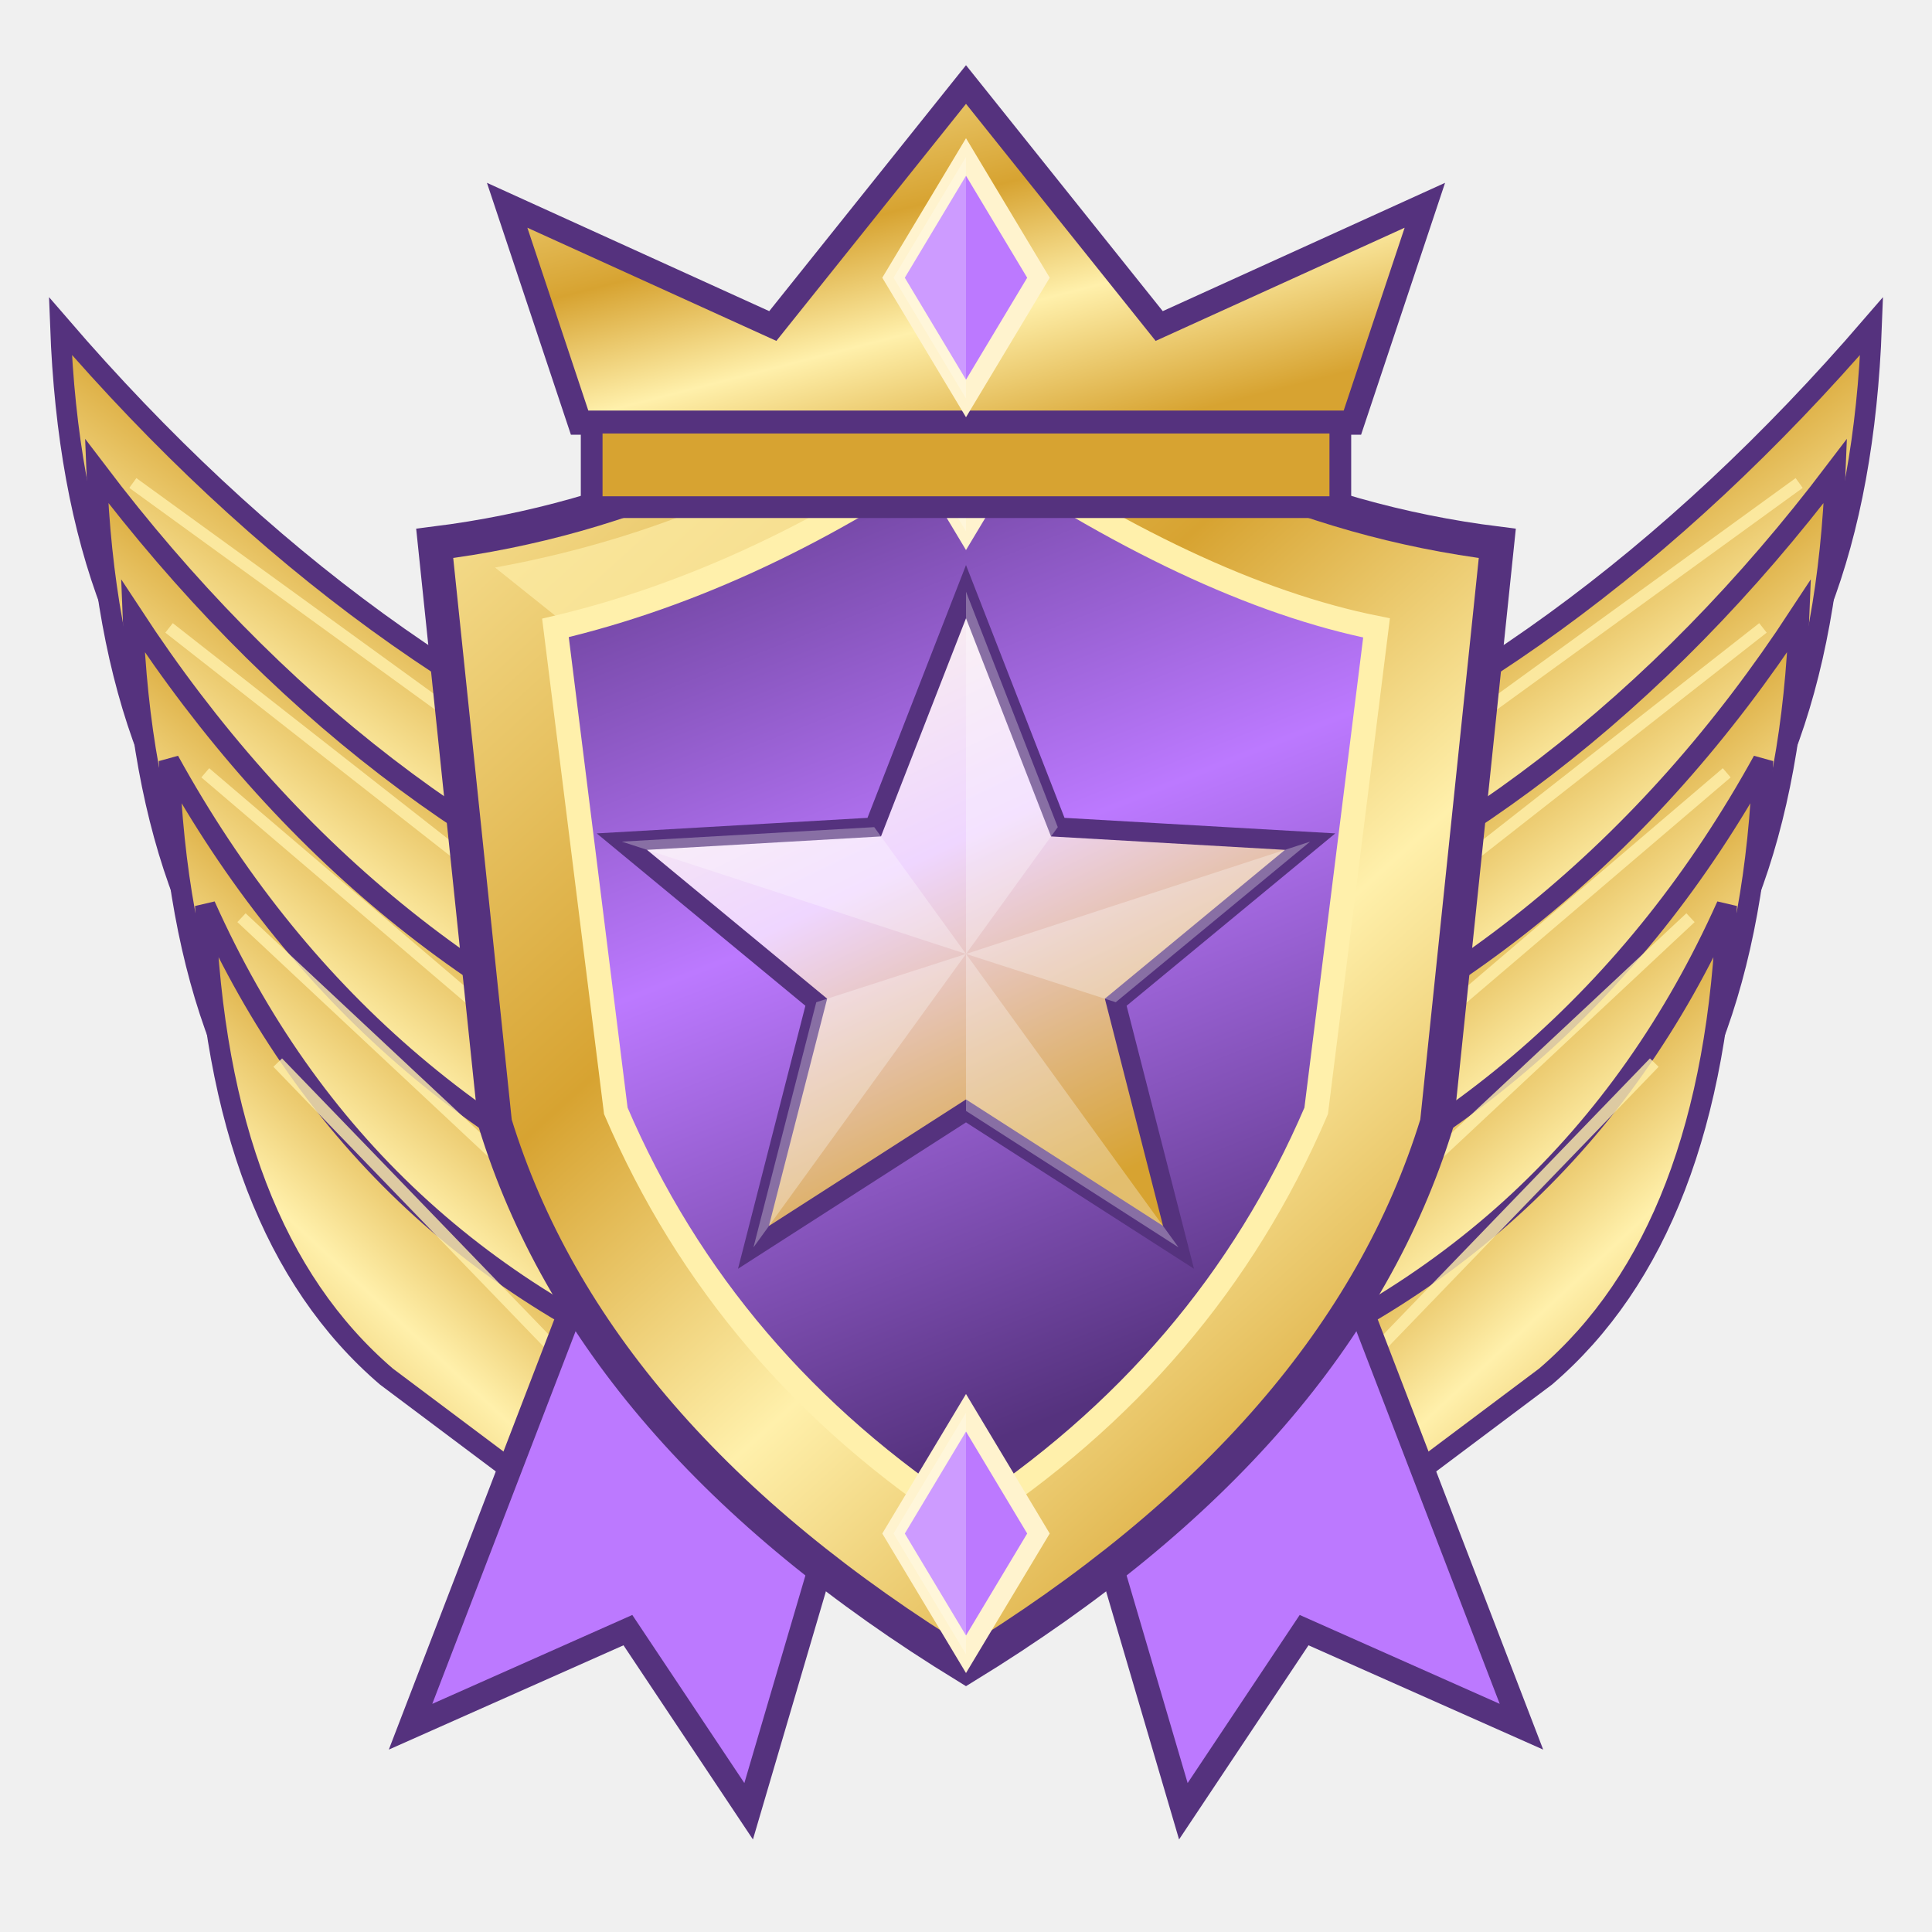
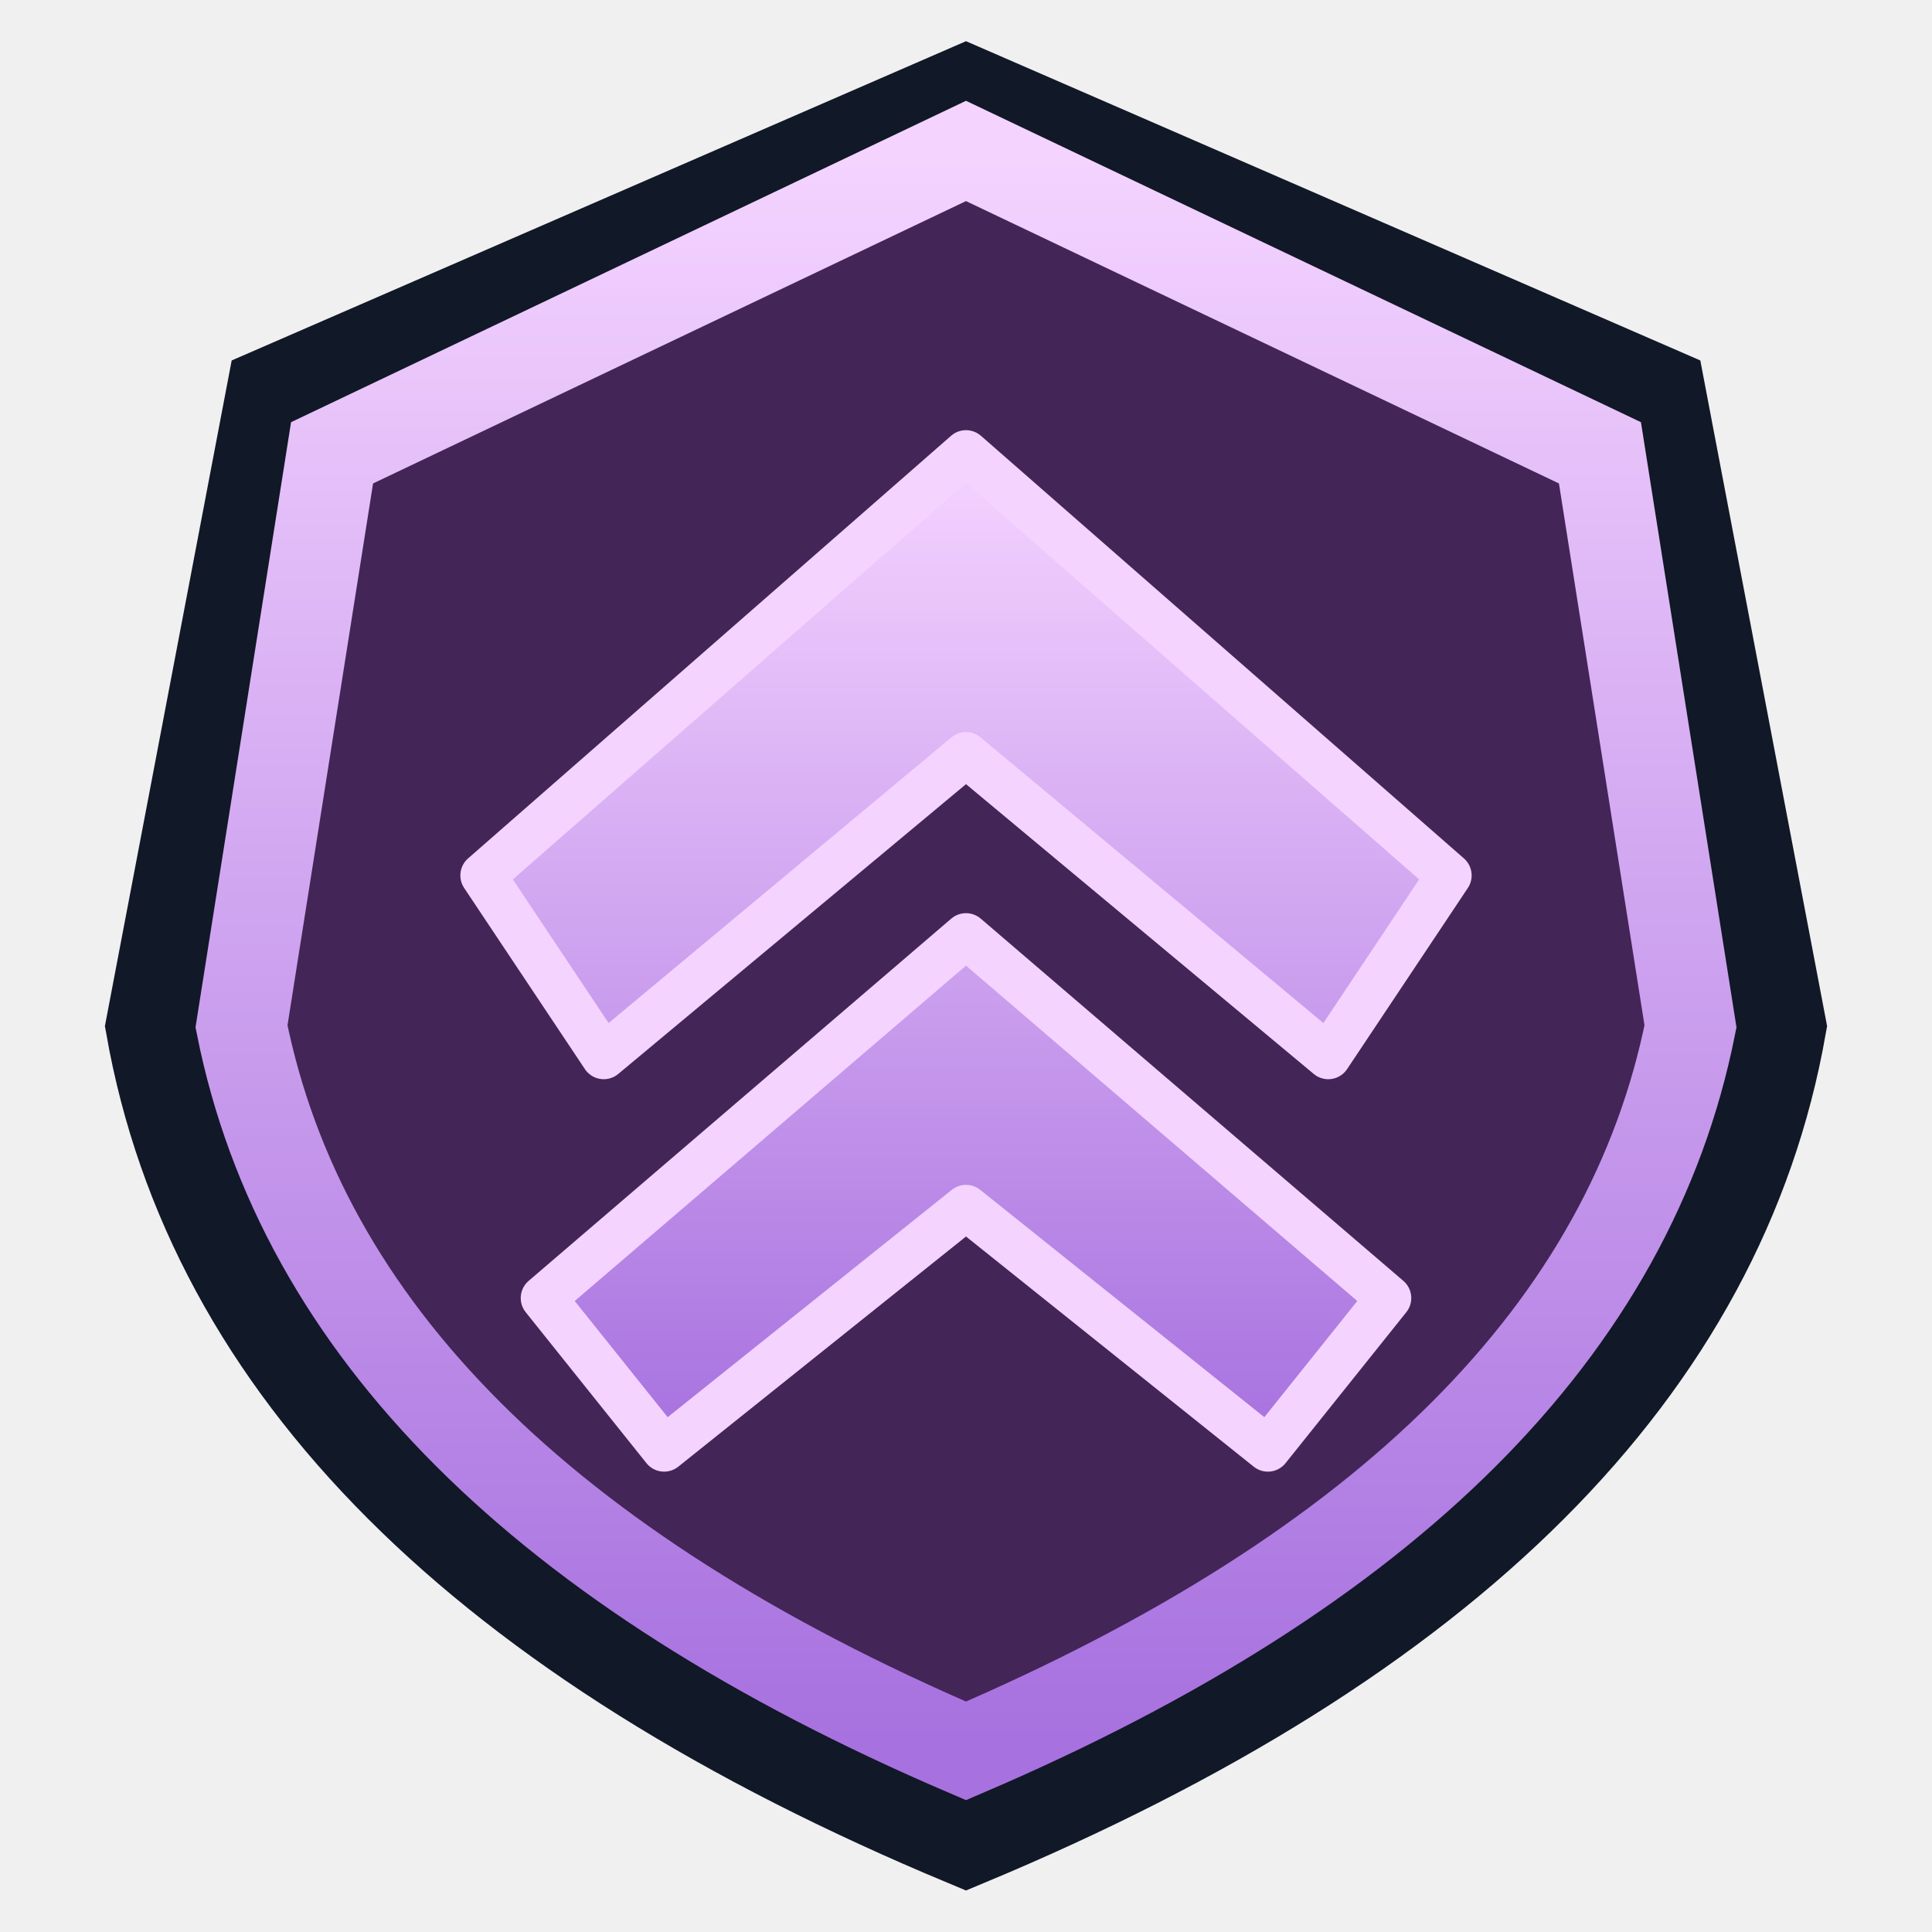
- <svg xmlns="http://www.w3.org/2000/svg" viewBox="0 0 160 160">
+ <svg xmlns="http://www.w3.org/2000/svg" viewBox="0 0 64 64">
  <defs>
-     <linearGradient id="metal" x2=".7" y2="1">
-       <stop stop-color="#fff0ab" />
-       <stop offset=".45" stop-color="#d7a331" />
-       <stop offset=".7" stop-color="#fff0ab" />
-       <stop offset="1" stop-color="#d7a331" />
-     </linearGradient>
-     <linearGradient id="field" x2=".3" y2="1">
-       <stop stop-color="#55327e" />
-       <stop offset=".5" stop-color="#bc79ff" />
-       <stop offset="1" stop-color="#55327e" />
-     </linearGradient>
-     <linearGradient id="star" x2=".5" y2="1">
-       <stop stop-color="#fffde5" />
-       <stop offset=".5" stop-color="#efd6ff" />
-       <stop offset="1" stop-color="#d7a331" />
+     <linearGradient id="metal" x2="0" y2="1">
+       <stop stop-color="#f4d3ff" />
+       <stop offset="1" stop-color="#a771df" />
    </linearGradient>
  </defs>
-   <g transform="translate(80 80) scale(1) translate(-80 -80)">
-     <g transform="translate(80 0) scale(-1 1)">
-       <path d="M20 67Q50 56 75 27Q74 54 60 66L24 84Z" fill="url(#metal)" stroke="#55327e" stroke-width="1.7" />
-       <path d="M29 69L69 40" stroke="#fff0ab" stroke-width="1" opacity=".8" />
-       <path d="M20 79Q50 68 72 39Q71 66 57 78L24 96Z" fill="url(#metal)" stroke="#55327e" stroke-width="1.7" />
-       <path d="M29 81L66 52" stroke="#fff0ab" stroke-width="1" opacity=".8" />
-       <path d="M20 91Q50 80 69 51Q68 78 54 90L24 108Z" fill="url(#metal)" stroke="#55327e" stroke-width="1.7" />
-       <path d="M29 93L63 64" stroke="#fff0ab" stroke-width="1" opacity=".8" />
-       <path d="M20 103Q50 92 66 63Q65 90 51 102L24 120Z" fill="url(#metal)" stroke="#55327e" stroke-width="1.7" />
-       <path d="M29 105L60 76" stroke="#fff0ab" stroke-width="1" opacity=".8" />
-       <path d="M20 115Q50 104 63 75Q62 102 48 114L24 132Z" fill="url(#metal)" stroke="#55327e" stroke-width="1.7" />
-       <path d="M29 117L57 88" stroke="#fff0ab" stroke-width="1" opacity=".8" />
-     </g>
-     <g transform="translate(80 0) scale(1 1)">
-       <path d="M20 67Q50 56 75 27Q74 54 60 66L24 84Z" fill="url(#metal)" stroke="#55327e" stroke-width="1.7" />
-       <path d="M29 69L69 40" stroke="#fff0ab" stroke-width="1" opacity=".8" />
-       <path d="M20 79Q50 68 72 39Q71 66 57 78L24 96Z" fill="url(#metal)" stroke="#55327e" stroke-width="1.7" />
-       <path d="M29 81L66 52" stroke="#fff0ab" stroke-width="1" opacity=".8" />
-       <path d="M20 91Q50 80 69 51Q68 78 54 90L24 108Z" fill="url(#metal)" stroke="#55327e" stroke-width="1.7" />
-       <path d="M29 93L63 64" stroke="#fff0ab" stroke-width="1" opacity=".8" />
-       <path d="M20 103Q50 92 66 63Q65 90 51 102L24 120Z" fill="url(#metal)" stroke="#55327e" stroke-width="1.7" />
-       <path d="M29 105L60 76" stroke="#fff0ab" stroke-width="1" opacity=".8" />
-       <path d="M20 115Q50 104 63 75Q62 102 48 114L24 132Z" fill="url(#metal)" stroke="#55327e" stroke-width="1.7" />
-       <path d="M29 117L57 88" stroke="#fff0ab" stroke-width="1" opacity=".8" />
-     </g>
-     <path d="M49 104L34 143 52 135 62 150 72 116M111 104L126 143 108 135 98 150 88 116" fill="#bc79ff" stroke="#55327e" stroke-width="2" />
-     <path d="M80 25Q100 42 124 45L119 93Q111 119 80 138Q49 119 41 93L36 45Q60 42 80 25Z" fill="url(#metal)" stroke="#55327e" stroke-width="2.8" />
-     <path d="M80 36Q99 49 114 52L109 92Q100 113 80 126Q60 113 51 92L46 52Q63 48 80 36Z" fill="url(#field)" stroke="#fff0ab" stroke-width="2" />
-     <polygon points="80.0,49.0 87.6,68.5 108.5,69.7 92.4,83.0 97.6,103.3 80.0,92.0 62.4,103.3 67.6,83.0 51.5,69.7 72.4,68.5" fill="url(#star)" stroke="#55327e" stroke-width="1.6" />
-     <path d="M80 79L80.0 49.0 87.6 68.5Z" fill="#fff" opacity=".3" />
-     <path d="M80 79L108.5 69.7 92.4 83.0Z" fill="#fff" opacity=".3" />
-     <path d="M80 79L97.6 103.3 80.0 92.0Z" fill="#fff" opacity=".3" />
-     <path d="M80 79L62.4 103.3 67.6 83.0Z" fill="#fff" opacity=".3" />
-     <path d="M80 79L51.5 69.7 72.4 68.5Z" fill="#fff" opacity=".3" />
-     <path d="M41 47Q63 43 80 29L80 34Q63 48 46 51" fill="#fff0ab" opacity=".65" />
-     <path d="M80 14L89 29 80 44 71 29Z" fill="#bc79ff" stroke="#fff3ce" stroke-width="1.6" />
-     <path d="M80 14L80 44 71 29Z" fill="#fff" opacity=".25" />
-     <path d="M80 117L86 127 80 137 74 127Z" fill="#bc79ff" stroke="#fff3ce" stroke-width="1.6" />
-     <path d="M80 117L80 137 74 127Z" fill="#fff" opacity=".25" />
-     <path d="M48 35L42 17 64 27 80 7 96 27 118 17 112 35Z" fill="url(#metal)" stroke="#55327e" stroke-width="2" />
-     <path d="M49 35H111V42H49Z" fill="#d7a331" stroke="#55327e" stroke-width="1.8" />
-     <path d="M80 13L86 23 80 33 74 23Z" fill="#bc79ff" stroke="#fff3ce" stroke-width="1.6" />
-     <path d="M80 13L80 33 74 23Z" fill="#fff" opacity=".25" />
-   </g>
+   <path d="M32 3 55 13 59 34Q56 51 32 61 8 51 5 34L9 13Z" fill="#432558" stroke="#111827" stroke-width="3" />
+   <path d="M32 5 53 15 56 34Q53 49 32 58 11 49 8 34L11 15Z" fill="none" stroke="url(#metal)" stroke-width="3" />
+   <path d="M32 15 48 29 44 35 32 25 20 35 16 29ZM32 31 46 43 42 48 32 40 22 48 18 43Z" fill="url(#metal)" stroke="#f4d3ff" stroke-width="1.5" stroke-linejoin="round" />
</svg>
